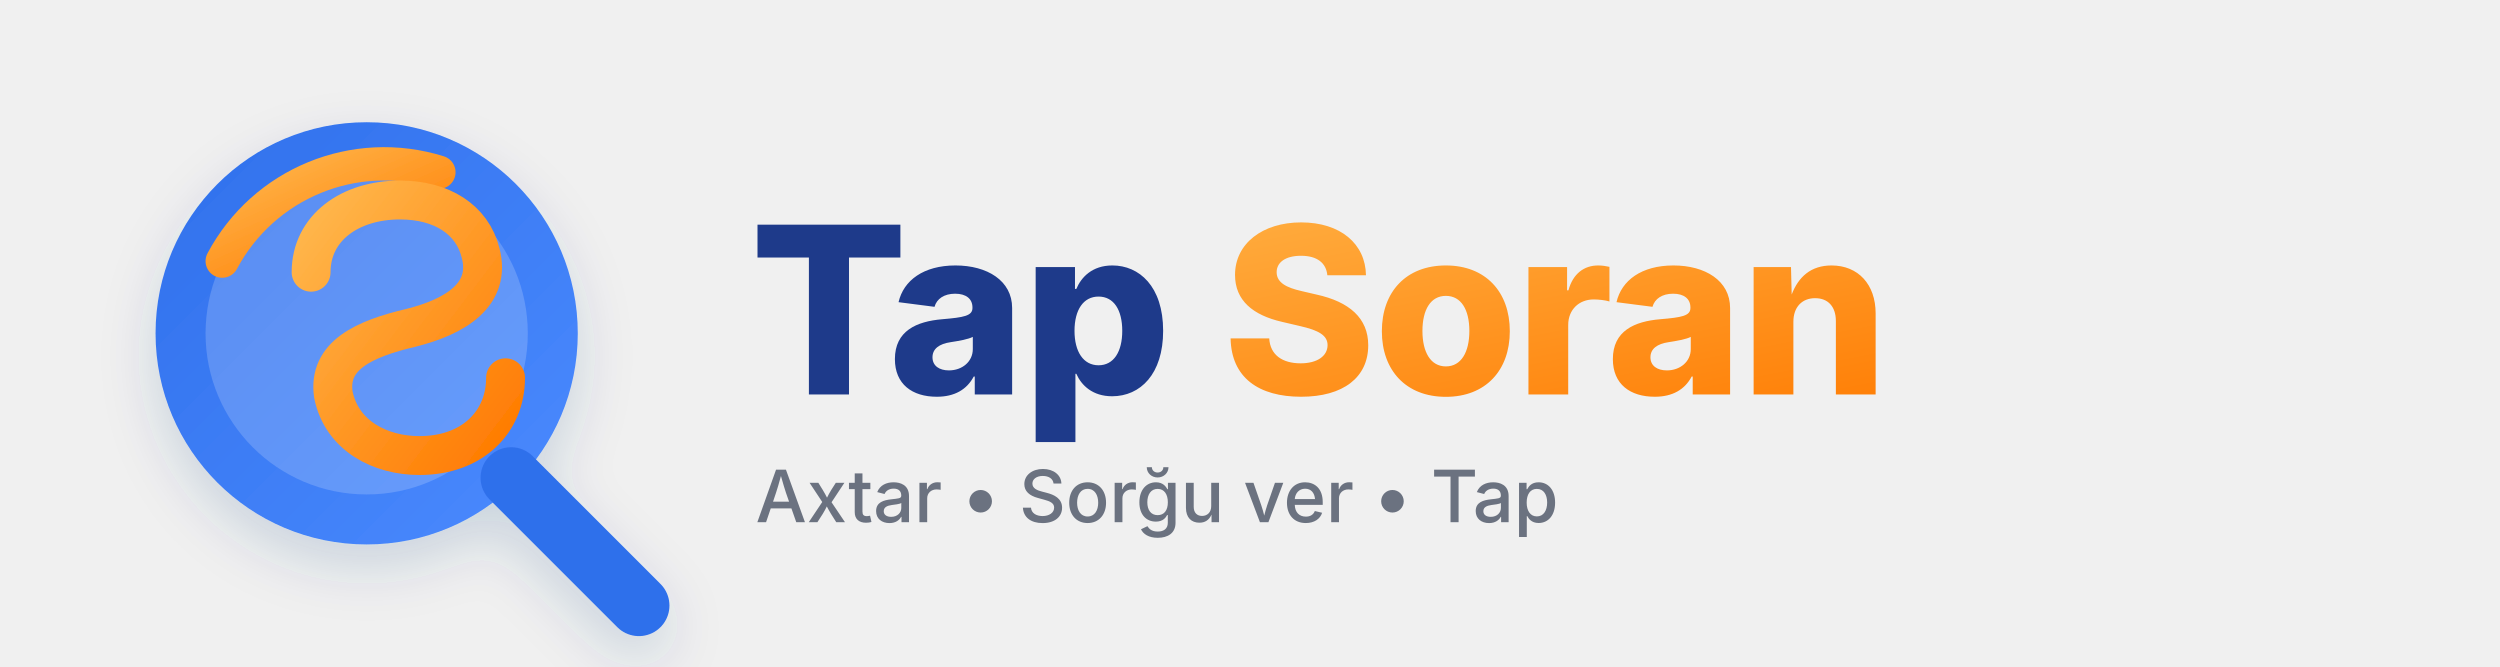
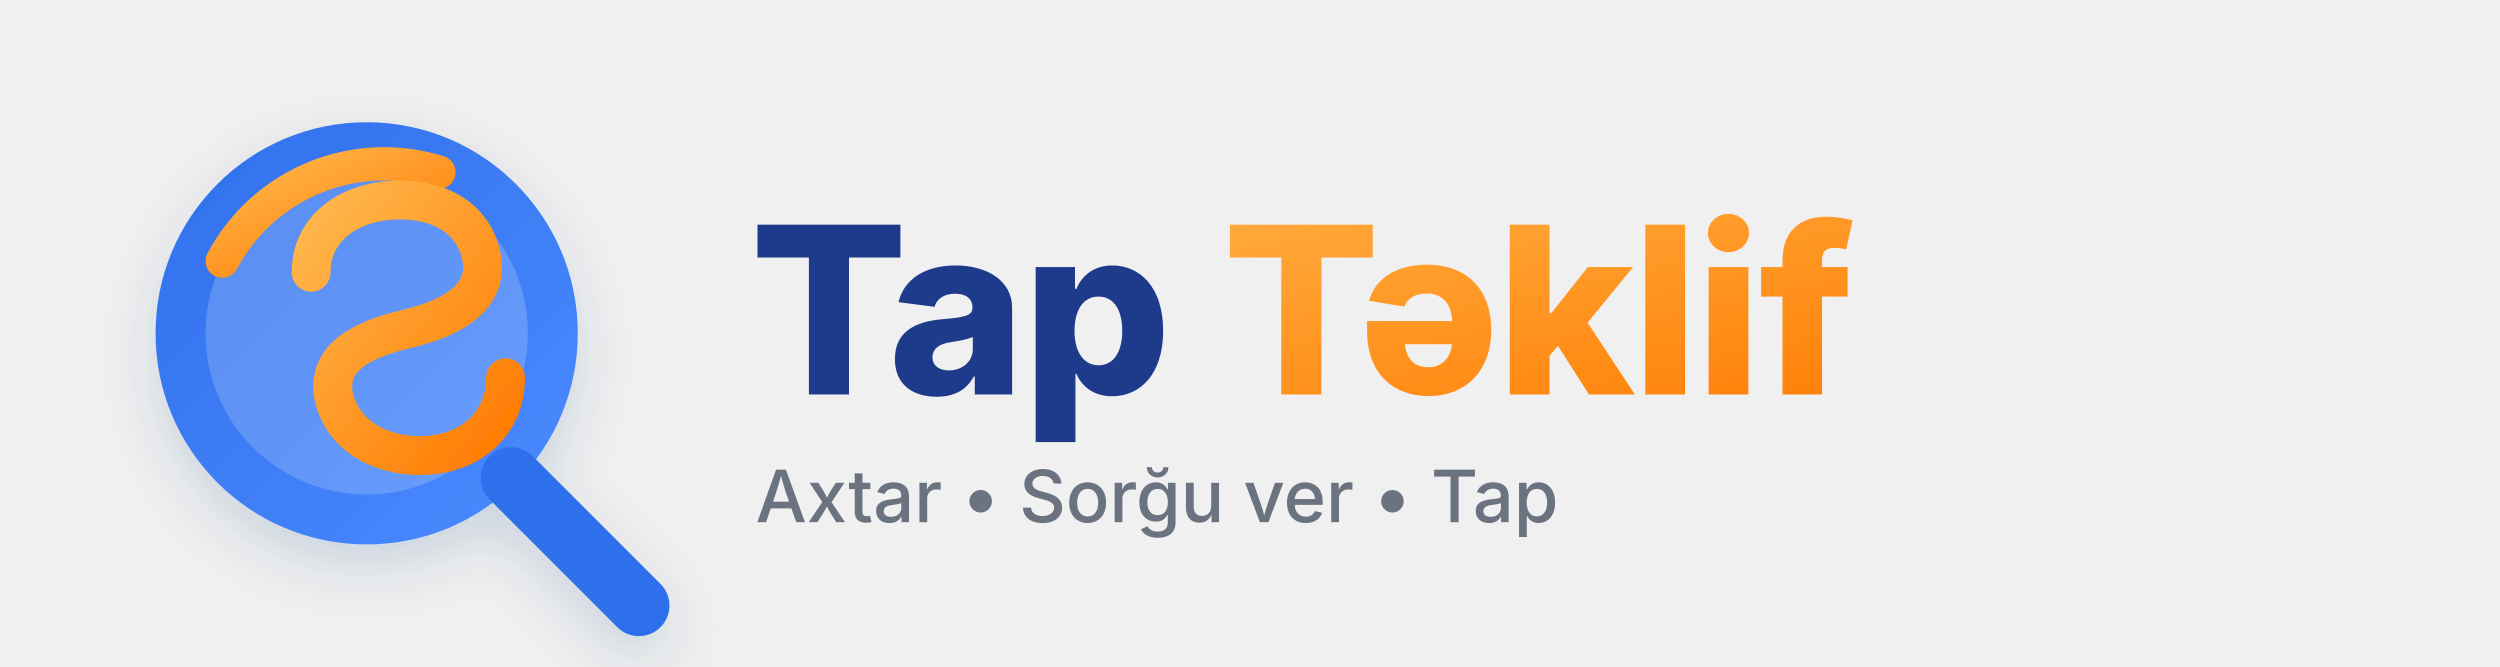
<svg xmlns="http://www.w3.org/2000/svg" width="900" height="240" viewBox="0 0 900 240">
  <defs>
    <linearGradient id="lens" x1="0" y1="0" x2="1" y2="1">
      <stop offset="0" stop-color="#2F6FEB" />
      <stop offset="1" stop-color="#4B8BFF" />
    </linearGradient>
    <linearGradient id="accent" x1="0" y1="0" x2="1" y2="1">
      <stop offset="0" stop-color="#FFB84D" />
      <stop offset="1" stop-color="#FF7A00" />
    </linearGradient>
    <filter id="softShadow" x="-20%" y="-20%" width="140%" height="140%">
      <feDropShadow dx="0" dy="8" stdDeviation="10" flood-color="#1B3A7A" flood-opacity="0.16" />
    </filter>
  </defs>
  <g transform="translate(40,28)" filter="url(#softShadow)">
    <circle cx="92" cy="92" r="76" fill="url(#lens)" />
    <circle cx="92" cy="92" r="58" fill="#FFFFFF" opacity="0.18" />
    <path d="M144 144 L190 190" stroke="#2F6FEB" stroke-width="22" stroke-linecap="round" />
    <path d="M40 66              A66 66 0 0 1 118 34" fill="none" stroke="url(#accent)" stroke-width="12" stroke-linecap="round" />
    <path d="M72 70              C72 54 86 44 104 44              C119 44 130 51 133 63              C137 78 124 86 108 90              C91 94 78 100 80 114              C83 129 97 136 111 136              C130 136 142 124 142 108" fill="none" stroke="url(#accent)" stroke-width="14" stroke-linecap="round" stroke-linejoin="round" />
  </g>
  <text x="270" y="142" font-family="Inter, SF Pro Display, system-ui, -apple-system, Segoe UI, Roboto, Arial" font-size="84" font-weight="800" letter-spacing="-1">
    <tspan fill="#1E3A8A">Tap</tspan>
-     <tspan fill="url(#accent)">Soran</tspan>
+     <tspan fill="url(#accent)">Təklif</tspan>
  </text>
  <text x="272" y="188" font-family="Inter, system-ui, -apple-system, Segoe UI, Roboto, Arial" font-size="26" font-weight="500" fill="#6B7280">
    Axtar • Sorğu ver • Tap
  </text>
</svg>
